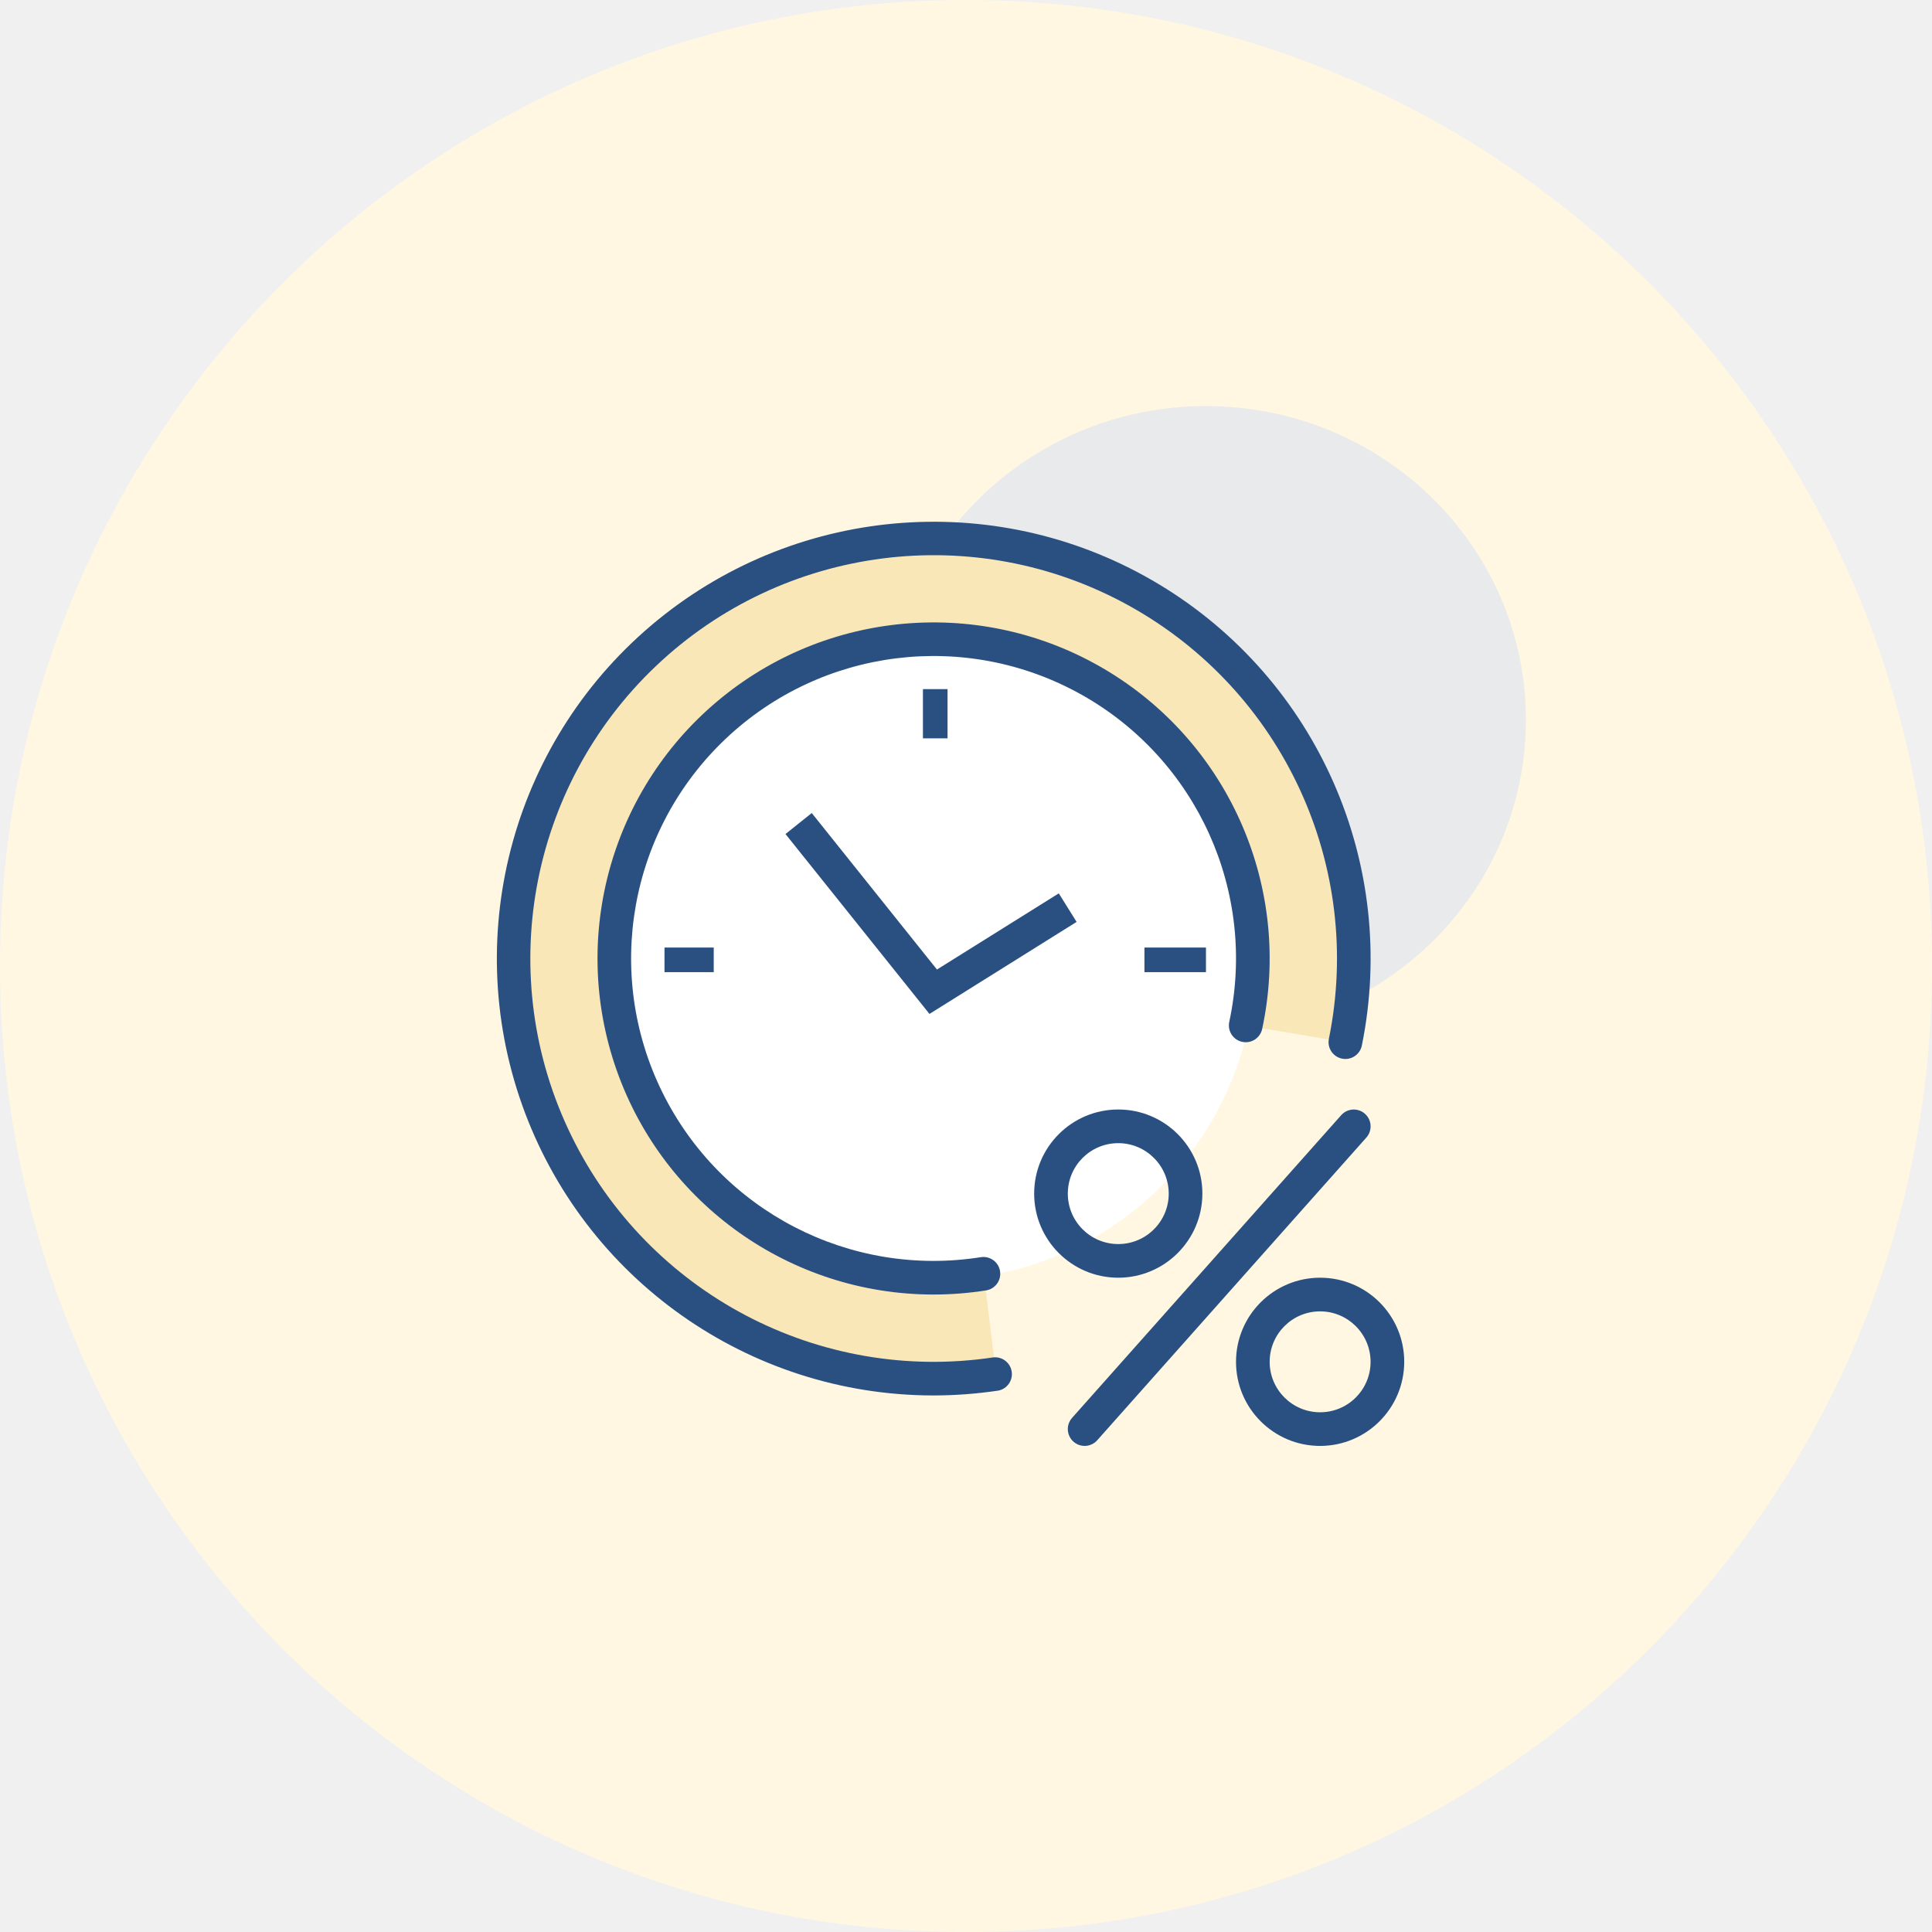
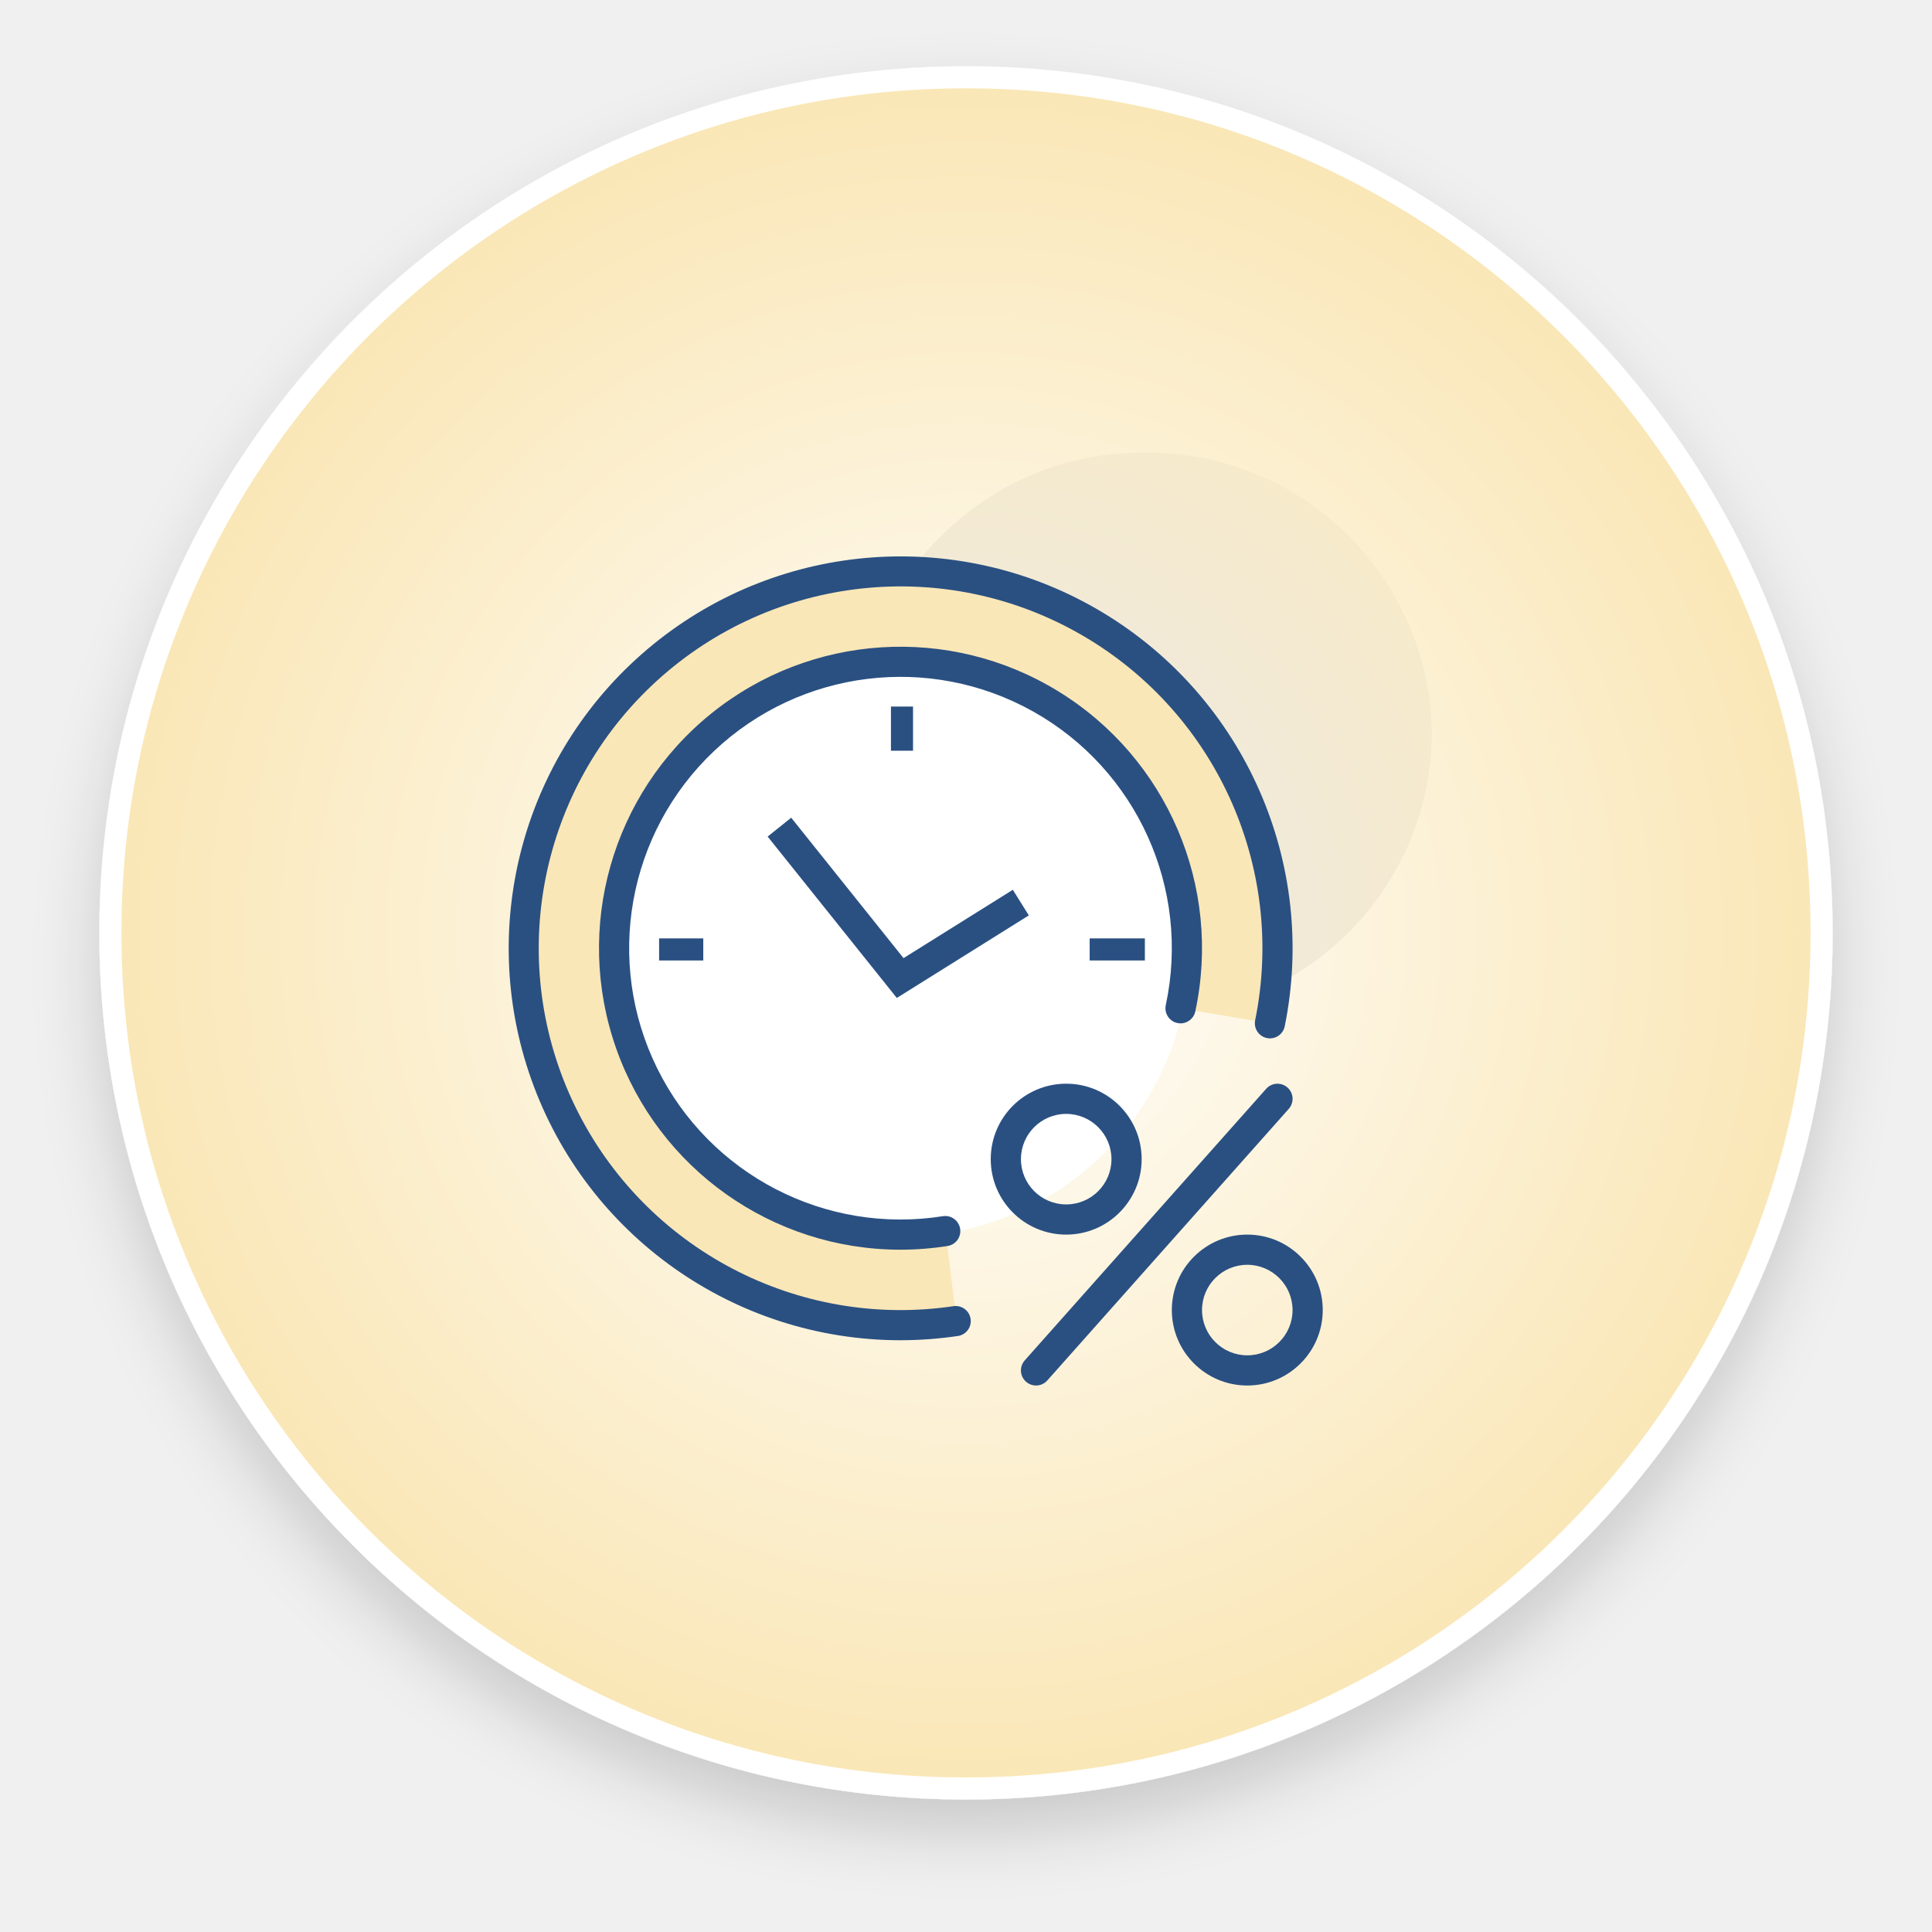
- <svg xmlns="http://www.w3.org/2000/svg" width="157" height="157" viewBox="0 0 157 157">
-   <g id="Grupo_18005" data-name="Grupo 18005" transform="translate(-443 -2665)">
-     <circle id="Elipse_956" data-name="Elipse 956" cx="78.5" cy="78.5" r="78.5" transform="translate(443 2665)" fill="#fff7e2" />
-     <g id="Grupo_17799" data-name="Grupo 17799" transform="translate(410.298 2599.751)">
-       <ellipse id="Elipse_943" data-name="Elipse 943" cx="26" cy="25.5" rx="26" ry="25.5" transform="translate(104.702 98.249)" fill="#e9eaeb" />
+ <svg xmlns="http://www.w3.org/2000/svg" width="175" height="175" viewBox="0 0 175 175">
+   <defs>
+     <radialGradient id="radial-gradient" cx="0.5" cy="0.5" r="0.5" gradientUnits="objectBoundingBox">
+       <stop offset="0" stop-color="#fff" />
+       <stop offset="1" stop-color="#fae7b7" />
+     </radialGradient>
+     <filter id="Trazado_54424" x="0" y="0" width="175" height="175" filterUnits="userSpaceOnUse">
+       <feOffset dy="3" input="SourceAlpha" />
+       <feGaussianBlur stdDeviation="3" result="blur" />
+       <feFlood flood-opacity="0.161" />
+       <feComposite operator="in" in2="blur" />
+       <feComposite in="SourceGraphic" />
+     </filter>
+   </defs>
+   <g id="Grupo_24616" data-name="Grupo 24616" transform="translate(-445 -2662)">
+     <g transform="matrix(1, 0, 0, 1, 445, 2662)" filter="url(#Trazado_54424)">
+       <g id="Trazado_54424-2" data-name="Trazado 54424" transform="translate(9 6)" fill="url(#radial-gradient)">
+         <path d="M 78.5 156 C 68.037 156 57.888 153.951 48.334 149.91 C 43.742 147.968 39.313 145.564 35.17 142.765 C 31.066 139.992 27.207 136.808 23.699 133.301 C 20.192 129.794 17.008 125.934 14.235 121.83 C 11.436 117.687 9.032 113.258 7.09 108.666 C 3.049 99.112 1 88.963 1 78.5 C 1 68.037 3.049 57.888 7.09 48.334 C 9.032 43.742 11.436 39.313 14.235 35.17 C 17.008 31.066 20.192 27.207 23.699 23.699 C 27.207 20.192 31.066 17.008 35.17 14.235 C 39.313 11.436 43.742 9.032 48.334 7.09 C 57.888 3.049 68.037 1 78.5 1 C 88.963 1 99.112 3.049 108.666 7.09 C 113.258 9.032 117.687 11.436 121.83 14.235 C 125.934 17.008 129.794 20.192 133.301 23.699 C 136.808 27.207 139.992 31.066 142.765 35.17 C 145.564 39.313 147.968 43.742 149.91 48.334 C 153.951 57.888 156 68.037 156 78.5 C 156 88.963 153.951 99.112 149.91 108.666 C 147.968 113.258 145.564 117.687 142.765 121.83 C 139.992 125.934 136.808 129.794 133.301 133.301 C 129.794 136.808 125.934 139.992 121.83 142.765 C 117.687 145.564 113.258 147.968 108.666 149.91 C 99.112 153.951 88.963 156 78.5 156 Z" stroke="none" />
+         <path d="M 78.5 2 C 68.172 2 58.153 4.022 48.723 8.011 C 44.191 9.928 39.819 12.301 35.73 15.064 C 31.678 17.801 27.869 20.944 24.406 24.406 C 20.944 27.869 17.801 31.678 15.064 35.73 C 12.301 39.819 9.928 44.191 8.011 48.723 C 4.022 58.153 2 68.172 2 78.5 C 2 88.828 4.022 98.847 8.011 108.277 C 9.928 112.809 12.301 117.181 15.064 121.27 C 17.801 125.322 20.944 129.131 24.406 132.594 C 27.869 136.056 31.678 139.199 35.73 141.936 C 39.819 144.699 44.191 147.072 48.723 148.989 C 58.153 152.978 68.172 155 78.5 155 C 88.828 155 98.847 152.978 108.277 148.989 C 112.809 147.072 117.181 144.699 121.27 141.936 C 125.322 139.199 129.131 136.056 132.594 132.594 C 136.056 129.131 139.199 125.322 141.936 121.27 C 144.699 117.181 147.072 112.809 148.989 108.277 C 152.978 98.847 155 88.828 155 78.5 C 155 68.172 152.978 58.153 148.989 48.723 C 147.072 44.191 144.699 39.819 141.936 35.73 C 139.199 31.678 136.056 27.869 132.594 24.406 C 129.131 20.944 125.322 17.801 121.27 15.064 C 117.181 12.301 112.809 9.928 108.277 8.011 C 98.847 4.022 88.828 2 78.5 2 M 78.5 0 C 121.854 0 157 35.146 157 78.5 C 157 121.854 121.854 157 78.5 157 C 35.146 157 0 121.854 0 78.5 C 0 35.146 35.146 0 78.5 0 Z" stroke="none" fill="#fff" />
+       </g>
+     </g>
+     <g id="Grupo_17799" data-name="Grupo 17799" transform="translate(418 2604.751)">
+       <path id="Trazado_55804" data-name="Trazado 55804" d="M26,0A25.754,25.754,0,0,1,52,25.5,25.754,25.754,0,0,1,26,51,25.754,25.754,0,0,1,0,25.5,25.754,25.754,0,0,1,26,0Z" transform="translate(104.702 98.249)" fill="#e9eaeb" style="mix-blend-mode: luminosity;isolation: isolate" />
      <circle id="Elipse_944" data-name="Elipse 944" cx="26" cy="26" r="26" transform="translate(82.702 117.249)" fill="#fff" />
      <path id="Trazado_45032" data-name="Trazado 45032" d="M141.661,147.014a34.141,34.141,0,1,0-28.384,26.953l-1-8.144a26.307,26.307,0,0,1-4.1.321,25.944,25.944,0,1,1,25.395-20.5Z" transform="translate(0.367 2.935)" fill="#fae7b7" />
      <rect id="Rectángulo_4339" data-name="Rectángulo 4339" width="2" height="4" transform="translate(107.702 121.249)" fill="#2a5082" />
      <rect id="Rectángulo_4340" data-name="Rectángulo 4340" width="4" height="2" transform="translate(86.702 142.249)" fill="#2a5082" />
      <rect id="Rectángulo_4341" data-name="Rectángulo 4341" width="5" height="2" transform="translate(125.702 142.249)" fill="#2a5082" />
      <path id="Trazado_45033" data-name="Trazado 45033" d="M101.915,138.7l-11.7-14.62,2.134-1.707,10.175,12.719,9.9-6.19,1.448,2.319Z" transform="translate(6.318 8.944)" fill="#2a5082" />
      <path id="Trazado_45034" data-name="Trazado 45034" d="M106.338,165.677a27.309,27.309,0,1,1,26.731-21.584,1.367,1.367,0,1,1-2.674-.573,24.577,24.577,0,1,0-20.172,19.118,1.367,1.367,0,0,1,.428,2.7A27.539,27.539,0,0,1,106.338,165.677Z" transform="translate(2.201 4.77)" fill="#2a5082" />
      <path id="Trazado_45035" data-name="Trazado 45035" d="M108.54,176.08a35.5,35.5,0,1,1,34.828-28.425,1.367,1.367,0,0,1-2.679-.545,32.774,32.774,0,1,0-27.247,25.873,1.367,1.367,0,0,1,.4,2.7A36.02,36.02,0,0,1,108.54,176.08Z" transform="translate(0 2.568)" fill="#2a5082" />
      <g id="Grupo_17798" data-name="Grupo 17798" transform="translate(116.741 155.41)">
        <path id="Trazado_45036" data-name="Trazado 45036" d="M111.835,153.669a6.835,6.835,0,1,1,6.835-6.835A6.842,6.842,0,0,1,111.835,153.669Zm0-10.935a4.1,4.1,0,1,0,4.1,4.1A4.106,4.106,0,0,0,111.835,142.734Z" transform="translate(-105 -139.999)" fill="#2a5082" />
        <path id="Trazado_45037" data-name="Trazado 45037" d="M123.835,163.669a6.835,6.835,0,1,1,6.835-6.835A6.842,6.842,0,0,1,123.835,163.669Zm0-10.935a4.1,4.1,0,1,0,4.1,4.1A4.106,4.106,0,0,0,123.835,152.734Z" transform="translate(-100.597 -136.33)" fill="#2a5082" />
        <path id="Trazado_45038" data-name="Trazado 45038" d="M108.367,167.338a1.367,1.367,0,0,1-1.022-2.276l21.871-24.6a1.368,1.368,0,1,1,2.045,1.818l-21.871,24.6A1.367,1.367,0,0,1,108.367,167.338Z" transform="translate(-104.266 -140)" fill="#2a5082" />
      </g>
    </g>
  </g>
</svg>
